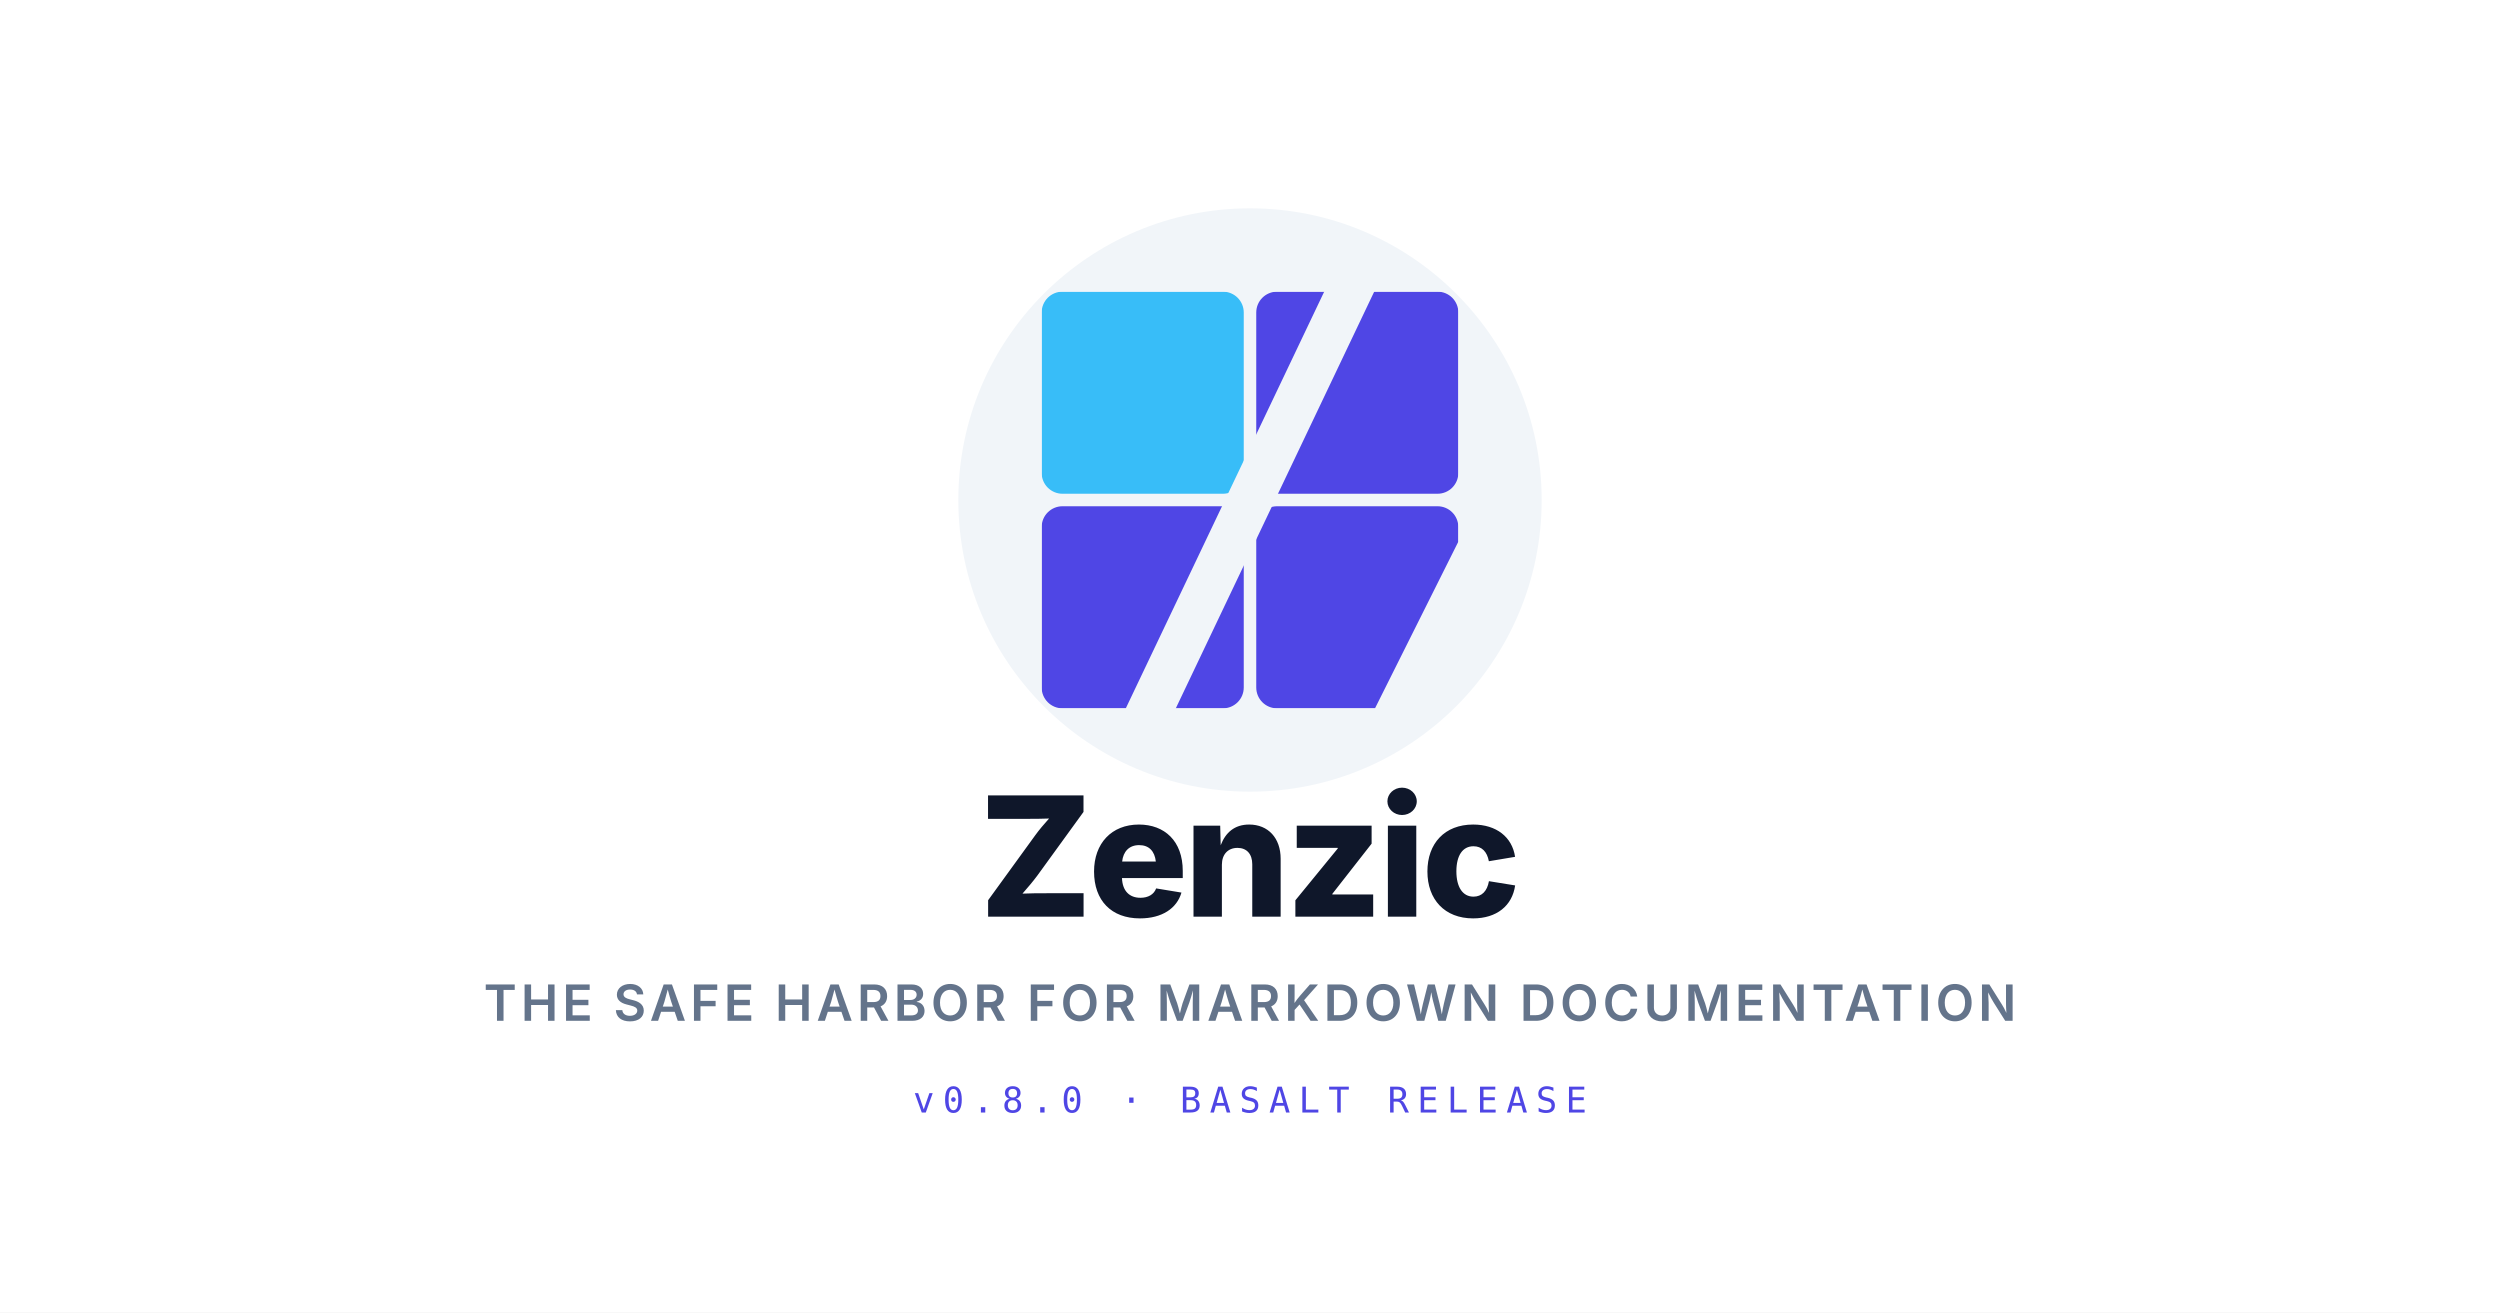
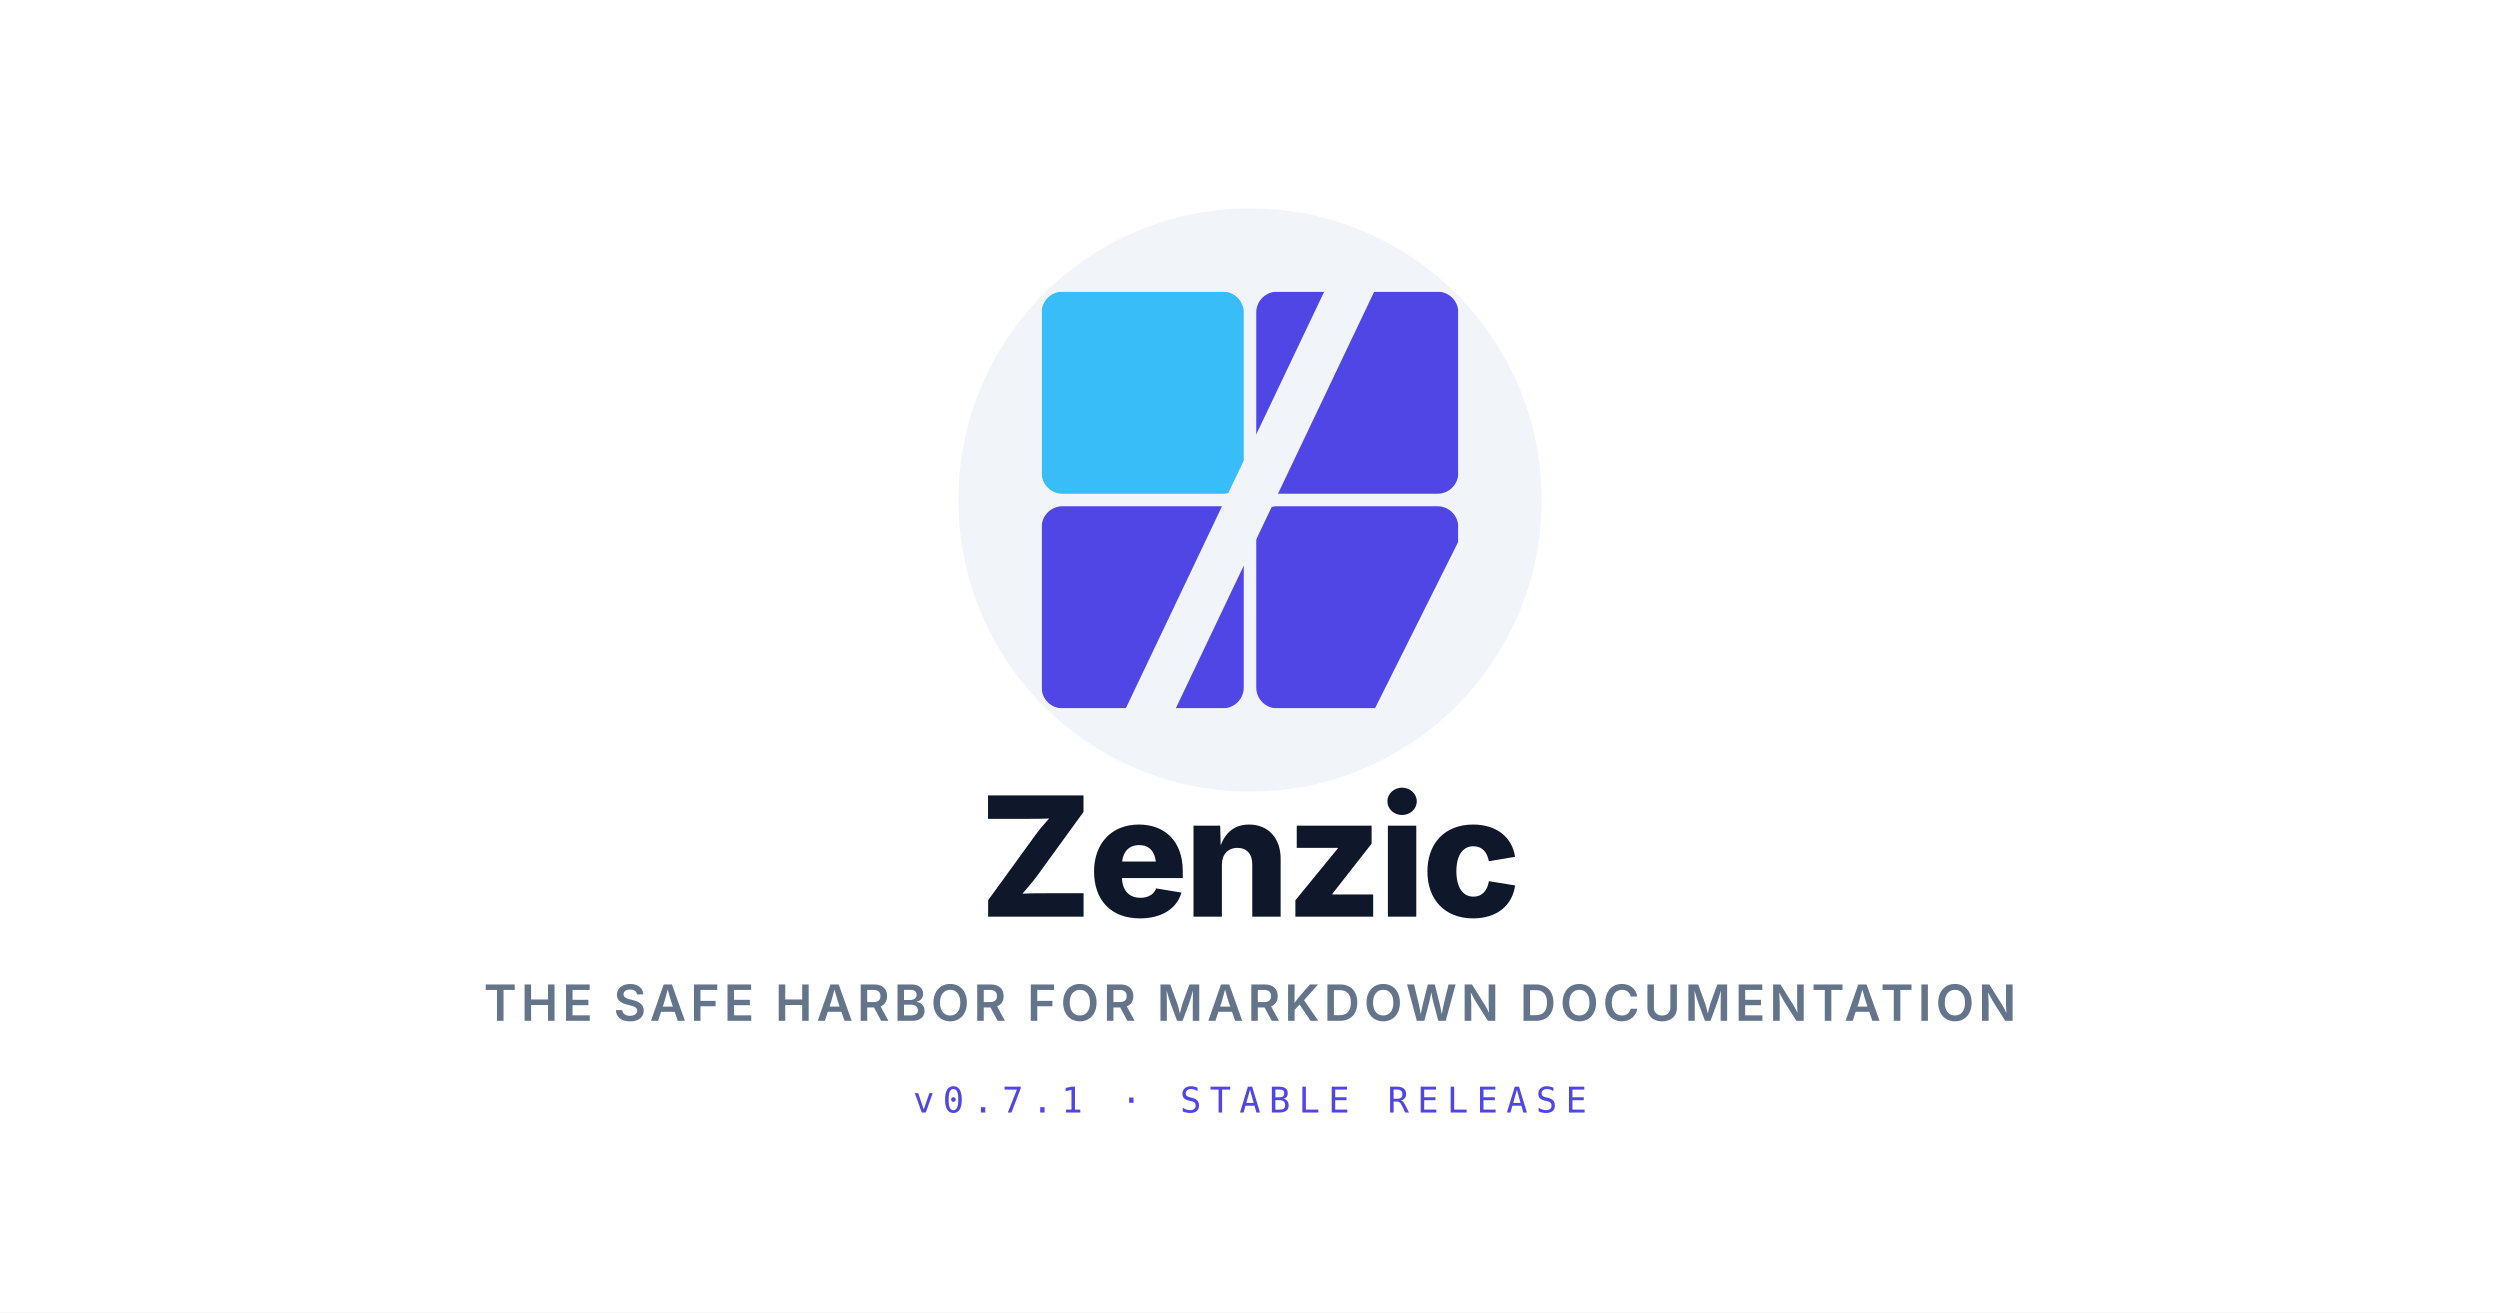
<svg xmlns="http://www.w3.org/2000/svg" viewBox="0 0 1200 630">
  <defs>
    <clipPath id="br-clip-og-lt">
      <rect x="103" y="103" width="97" height="97" rx="10" />
    </clipPath>
    <mask id="slash-cut-og-lt">
      <rect x="0" y="0" width="200" height="200" fill="white" />
      <polygon points="162,-5 138,-5 38,205 62,205" fill="black" />
    </mask>
  </defs>
  <rect x="0" y="0" width="1200" height="630" fill="#ffffff" />
  <circle cx="600" cy="240" r="140" fill="#f1f5f9" />
  <g transform="translate(500, 140) scale(1)">
    <g mask="url(#slash-cut-og-lt)">
      <rect x="0" y="0" width="97" height="97" rx="10" fill="#38bdf8" />
      <rect x="103" y="0" width="97" height="97" rx="10" fill="#4f46e5" />
      <rect x="0" y="103" width="97" height="97" rx="10" fill="#4f46e5" />
      <g clip-path="url(#br-clip-og-lt)">
        <polygon points="103,103 200,103 200,120 160,200 103,200" fill="#4f46e5" />
      </g>
    </g>
  </g>
  <text x="600" y="440" font-family="system-ui, -apple-system, sans-serif" font-weight="800" font-size="80" fill="#0f172a" text-anchor="middle" letter-spacing="-2">Zenzic</text>
  <text x="600" y="490" font-family="system-ui, -apple-system, sans-serif" font-weight="600" font-size="24" fill="#64748b" text-anchor="middle" letter-spacing="2">THE SAFE HARBOR FOR MARKDOWN DOCUMENTATION</text>
-   <text x="600" y="534" font-family="ui-monospace, SFMono-Regular, monospace" font-weight="500" font-size="17" fill="#4f46e5" text-anchor="middle" letter-spacing="4">v0.8.0 · BASALT RELEASE</text>
+   <text x="600" y="534" font-family="ui-monospace, SFMono-Regular, monospace" font-weight="500" font-size="17" fill="#4f46e5" text-anchor="middle" letter-spacing="4">v0.7.1 · STABLE RELEASE</text>
</svg>
